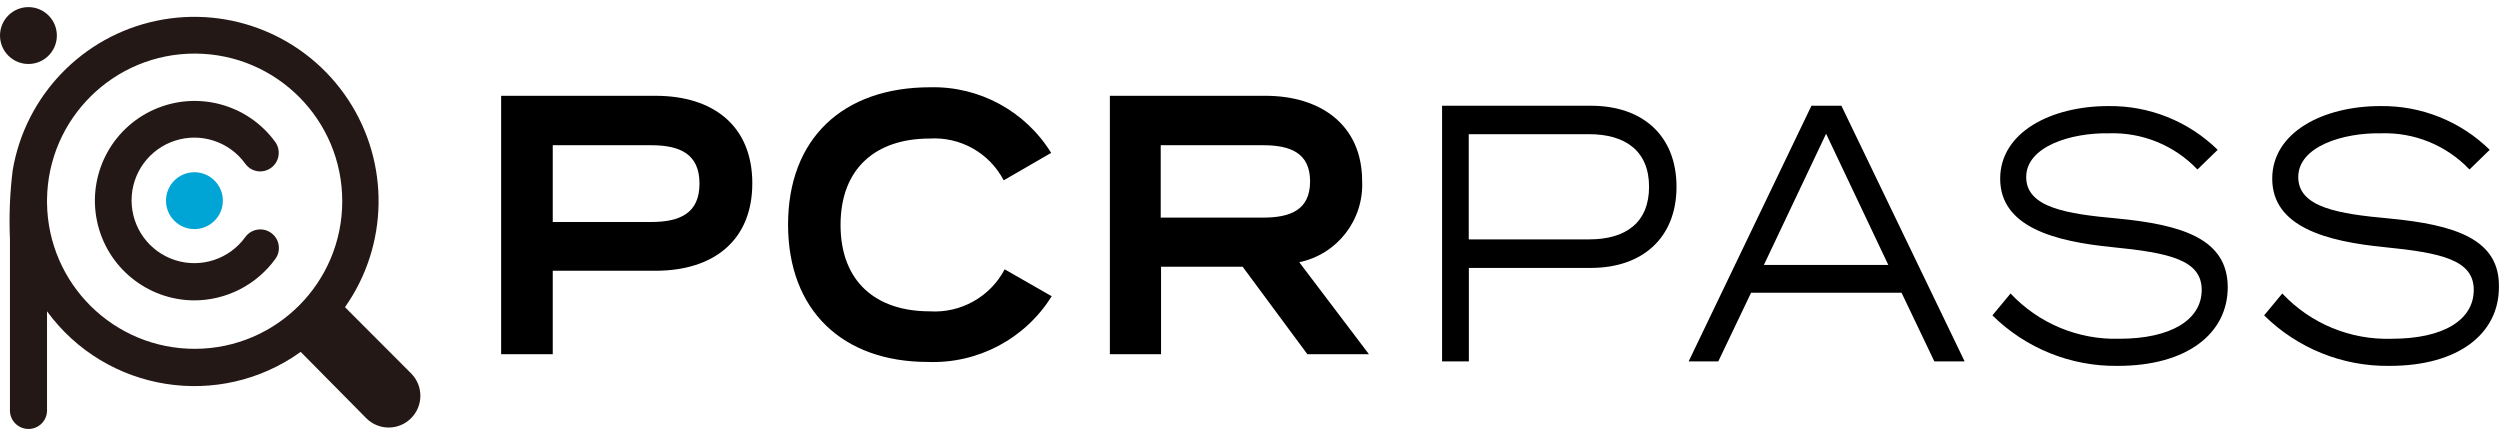
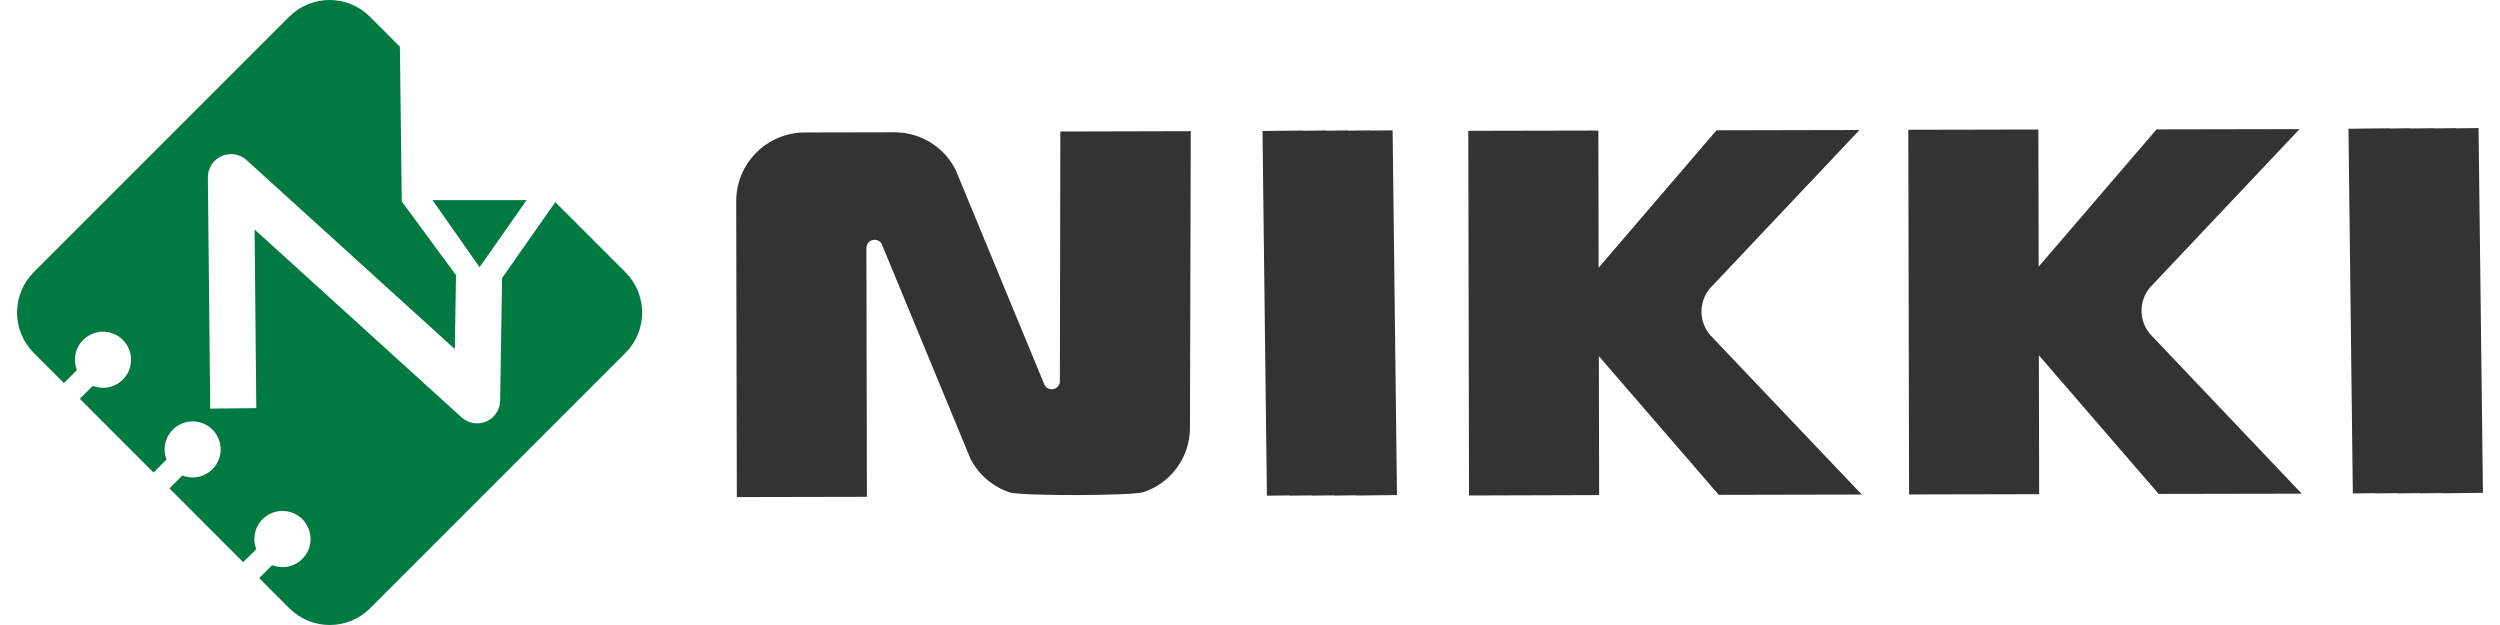
- <svg xmlns="http://www.w3.org/2000/svg" id="レイヤー_3" data-name="レイヤー 3" width="230px" height="40px" viewBox="0 0 228.63 38.46">
+ <svg xmlns="http://www.w3.org/2000/svg" viewBox="0 0 639.04 161.97" width="160px" height="40px">
  <defs>
-     <style>.cls-1{fill:#231815;}.cls-2{fill:#00a5d5;}</style>
+     <style>.cls-1{fill:#333;}.cls-2{fill:#007a40;}</style>
  </defs>
-   <path d="M622.05,37.78h9.4c5.31,0,8.85-2.77,8.85-8s-3.54-8-8.85-8H617.33V45.41h4.72Zm0-11.48h9c2.65,0,4.42.81,4.42,3.51s-1.77,3.51-4.42,3.51h-9Z" transform="translate(-571.5 -13.67)" />
-   <path d="M667.68,40.11l-4.3-2.46a7.23,7.23,0,0,1-6.87,3.84c-4.89,0-8.14-2.7-8.14-7.9s3.25-7.9,8.14-7.9a7.14,7.14,0,0,1,6.78,3.82L667.63,27a12.64,12.64,0,0,0-11.06-6c-8,0-13,4.7-13,12.56s5,12.56,12.79,12.56A12.77,12.77,0,0,0,667.68,40.11Z" transform="translate(-571.5 -13.67)" />
-   <path d="M691.06,45.41h5.63L690.32,37a7.24,7.24,0,0,0,5.75-7.42c0-5.14-3.8-7.8-8.84-7.8H673V45.41h4.68v-8h7.46ZM677.65,32.92V26.3H687c2.48,0,4.31.68,4.31,3.31s-1.83,3.31-4.31,3.31Z" transform="translate(-571.5 -13.67)" />
-   <path d="M717,22.69H703.38V46.07h2.45V37.52H717c4.69,0,7.82-2.74,7.82-7.42S721.72,22.69,717,22.69Zm-.18,12.22h-11V25.29h11c3.33,0,5.49,1.54,5.49,4.81S720.18,34.91,716.85,34.91Z" transform="translate(-571.5 -13.67)" />
-   <path d="M737.16,22.69,725.93,46.07h2.71l3-6.28h13.76l3,6.28h2.77L739.9,22.69Zm-4.35,14.56,5.69-12,5.69,12Z" transform="translate(-571.5 -13.67)" />
-   <path d="M765.12,33c-4.63-.42-8.32-1-8.32-3.79s4.09-4.07,7.59-4a10.67,10.67,0,0,1,8.07,3.31l1.85-1.8a14,14,0,0,0-10-4c-5.24,0-9.89,2.4-9.89,6.64,0,4.43,5,5.74,10.25,6.26s8.18,1.18,8.18,3.91S770.05,44,765.31,44a13.14,13.14,0,0,1-9.94-4.14l-1.66,2a16,16,0,0,0,11.46,4.62c6.39,0,10.06-3,10.06-7.19C775.23,34.88,771.09,33.57,765.12,33Z" transform="translate(-571.5 -13.67)" />
-   <path d="M790,33c-4.62-.42-8.32-1-8.32-3.79s4.09-4.07,7.59-4a10.66,10.66,0,0,1,8.07,3.31l1.85-1.8a14,14,0,0,0-10-4c-5.24,0-9.89,2.4-9.89,6.64,0,4.43,5,5.74,10.25,6.26s8.18,1.18,8.18,3.91S795,44,790.22,44a13.15,13.15,0,0,1-10-4.14l-1.66,2a16,16,0,0,0,11.47,4.62c6.38,0,10-3,10-7.19C800.13,34.88,796,33.57,790,33Z" transform="translate(-571.5 -13.67)" />
-   <path class="cls-1" d="M609.12,47.19l-6.07-6.08a16.85,16.85,0,1,0-30.39-12.52,37.75,37.75,0,0,0-.25,6.29V50.42a1.7,1.7,0,1,0,3.39,0V41.49A16.69,16.69,0,0,0,599,45.2L605,51.27a2.89,2.89,0,0,0,4.09,0A2.9,2.9,0,0,0,609.12,47.19ZM575.8,31.55v-.26a13.5,13.5,0,1,1,0,.26Z" transform="translate(-571.5 -13.67)" />
-   <path class="cls-1" d="M589.27,40.49A9.12,9.12,0,1,1,596.67,26a1.7,1.7,0,0,1-.38,2.37,1.68,1.68,0,0,1-2.36-.38,5.74,5.74,0,1,0,0,6.71,1.7,1.7,0,0,1,2.75,2A9.18,9.18,0,0,1,589.27,40.49Z" transform="translate(-571.5 -13.67)" />
-   <path class="cls-2" d="M591.88,31.37a2.6,2.6,0,1,1-2.6-2.6A2.6,2.6,0,0,1,591.88,31.37Z" transform="translate(-571.5 -13.67)" />
-   <path class="cls-1" d="M576.7,16.27a2.6,2.6,0,1,1-2.6-2.6A2.6,2.6,0,0,1,576.7,16.27Z" transform="translate(-571.5 -13.67)" />
+   <g id="レイヤー_2" data-name="レイヤー 2">
+     <g id="レイヤー_4" data-name="レイヤー 4">
+       <path class="cls-1" d="M270.37,34.08l-.12,64.63a2.11,2.11,0,0,1-4,1L243.23,44a17.72,17.72,0,0,0-15.85-9.72l-23.24.05a17.81,17.81,0,0,0-17.77,17.84l.16,76.65,33.71-.07-.13-64.44a2.11,2.11,0,0,1,4-1l23,55.65a17.75,17.75,0,0,0,10.1,8.63c2.95,1,31.94.91,34.75-.06a17.58,17.58,0,0,0,12-16.54l.21-77Z" />
+       <path class="cls-1" d="M438.75,74.69l38.72-41-37.06.08-30.54,35.6-.07-35.54-33.71.07.19,94.51L410,128.3l-.07-36L441,128.24l37.06-.08L438.77,86.83A9.36,9.36,0,0,1,438.75,74.69Z" />
+       <path class="cls-1" d="M552.79,74.46l38.72-41-37.06.07L523.91,69.1l-.08-35.54-33.71.07.2,94.51,33.71-.07-.07-36L555,128l37.07-.07L552.81,86.6A9.35,9.35,0,0,1,552.79,74.46Z" />
+       <polygon class="cls-1" points="350.67 33.84 350.67 33.79 344.86 33.86 344.86 33.8 339.05 33.87 339.05 33.81 333.24 33.88 333.23 33.82 322.76 33.95 323.9 128.46 329.71 128.39 329.71 128.45 335.52 128.38 335.52 128.44 341.33 128.37 341.33 128.43 347.14 128.36 347.14 128.42 357.61 128.29 356.48 33.77 350.67 33.84" />
+       <polygon class="cls-1" points="639.04 127.71 637.9 33.19 632.09 33.26 632.09 33.21 626.28 33.28 626.28 33.22 620.47 33.29 620.47 33.23 614.66 33.3 614.66 33.24 604.19 33.37 605.32 127.88 611.13 127.81 611.13 127.87 616.94 127.8 616.94 127.86 622.75 127.79 622.75 127.85 628.56 127.78 628.57 127.84 639.04 127.71" />
+       <path class="cls-2" d="M157.67,70.56,139.49,52.38l-13.8,19.68-.5,31.78a6,6,0,0,1-1.75,4.13,6.08,6.08,0,0,1-1.84,1.26,6,6,0,0,1-6.39-1.06L61.56,59.48,62,105.77l-11.94.12-.61-59.95a6,6,0,0,1,10-4.48l54,49,.3-19.16L99.7,52.22l-.49-40.11L91.41,4.3a14.79,14.79,0,0,0-20.85,0L4.3,70.56a14.79,14.79,0,0,0,0,20.85l7.85,7.85,3.36-3.36A7.27,7.27,0,1,1,19.62,100l-3.35,3.34,19.1,19.11,3.36-3.36a7.26,7.26,0,1,1,4.1,4.13l-3.34,3.34,19.1,19.11L62,142.34a7.28,7.28,0,1,1,4.1,4.12l-3.35,3.35,7.86,7.86a14.79,14.79,0,0,0,20.85,0l66.26-66.26A14.79,14.79,0,0,0,157.67,70.56Z" />
+       <polygon class="cls-2" points="132.05 51.86 107.67 51.86 119.86 69.24 132.05 51.86" />
+     </g>
+   </g>
</svg>
